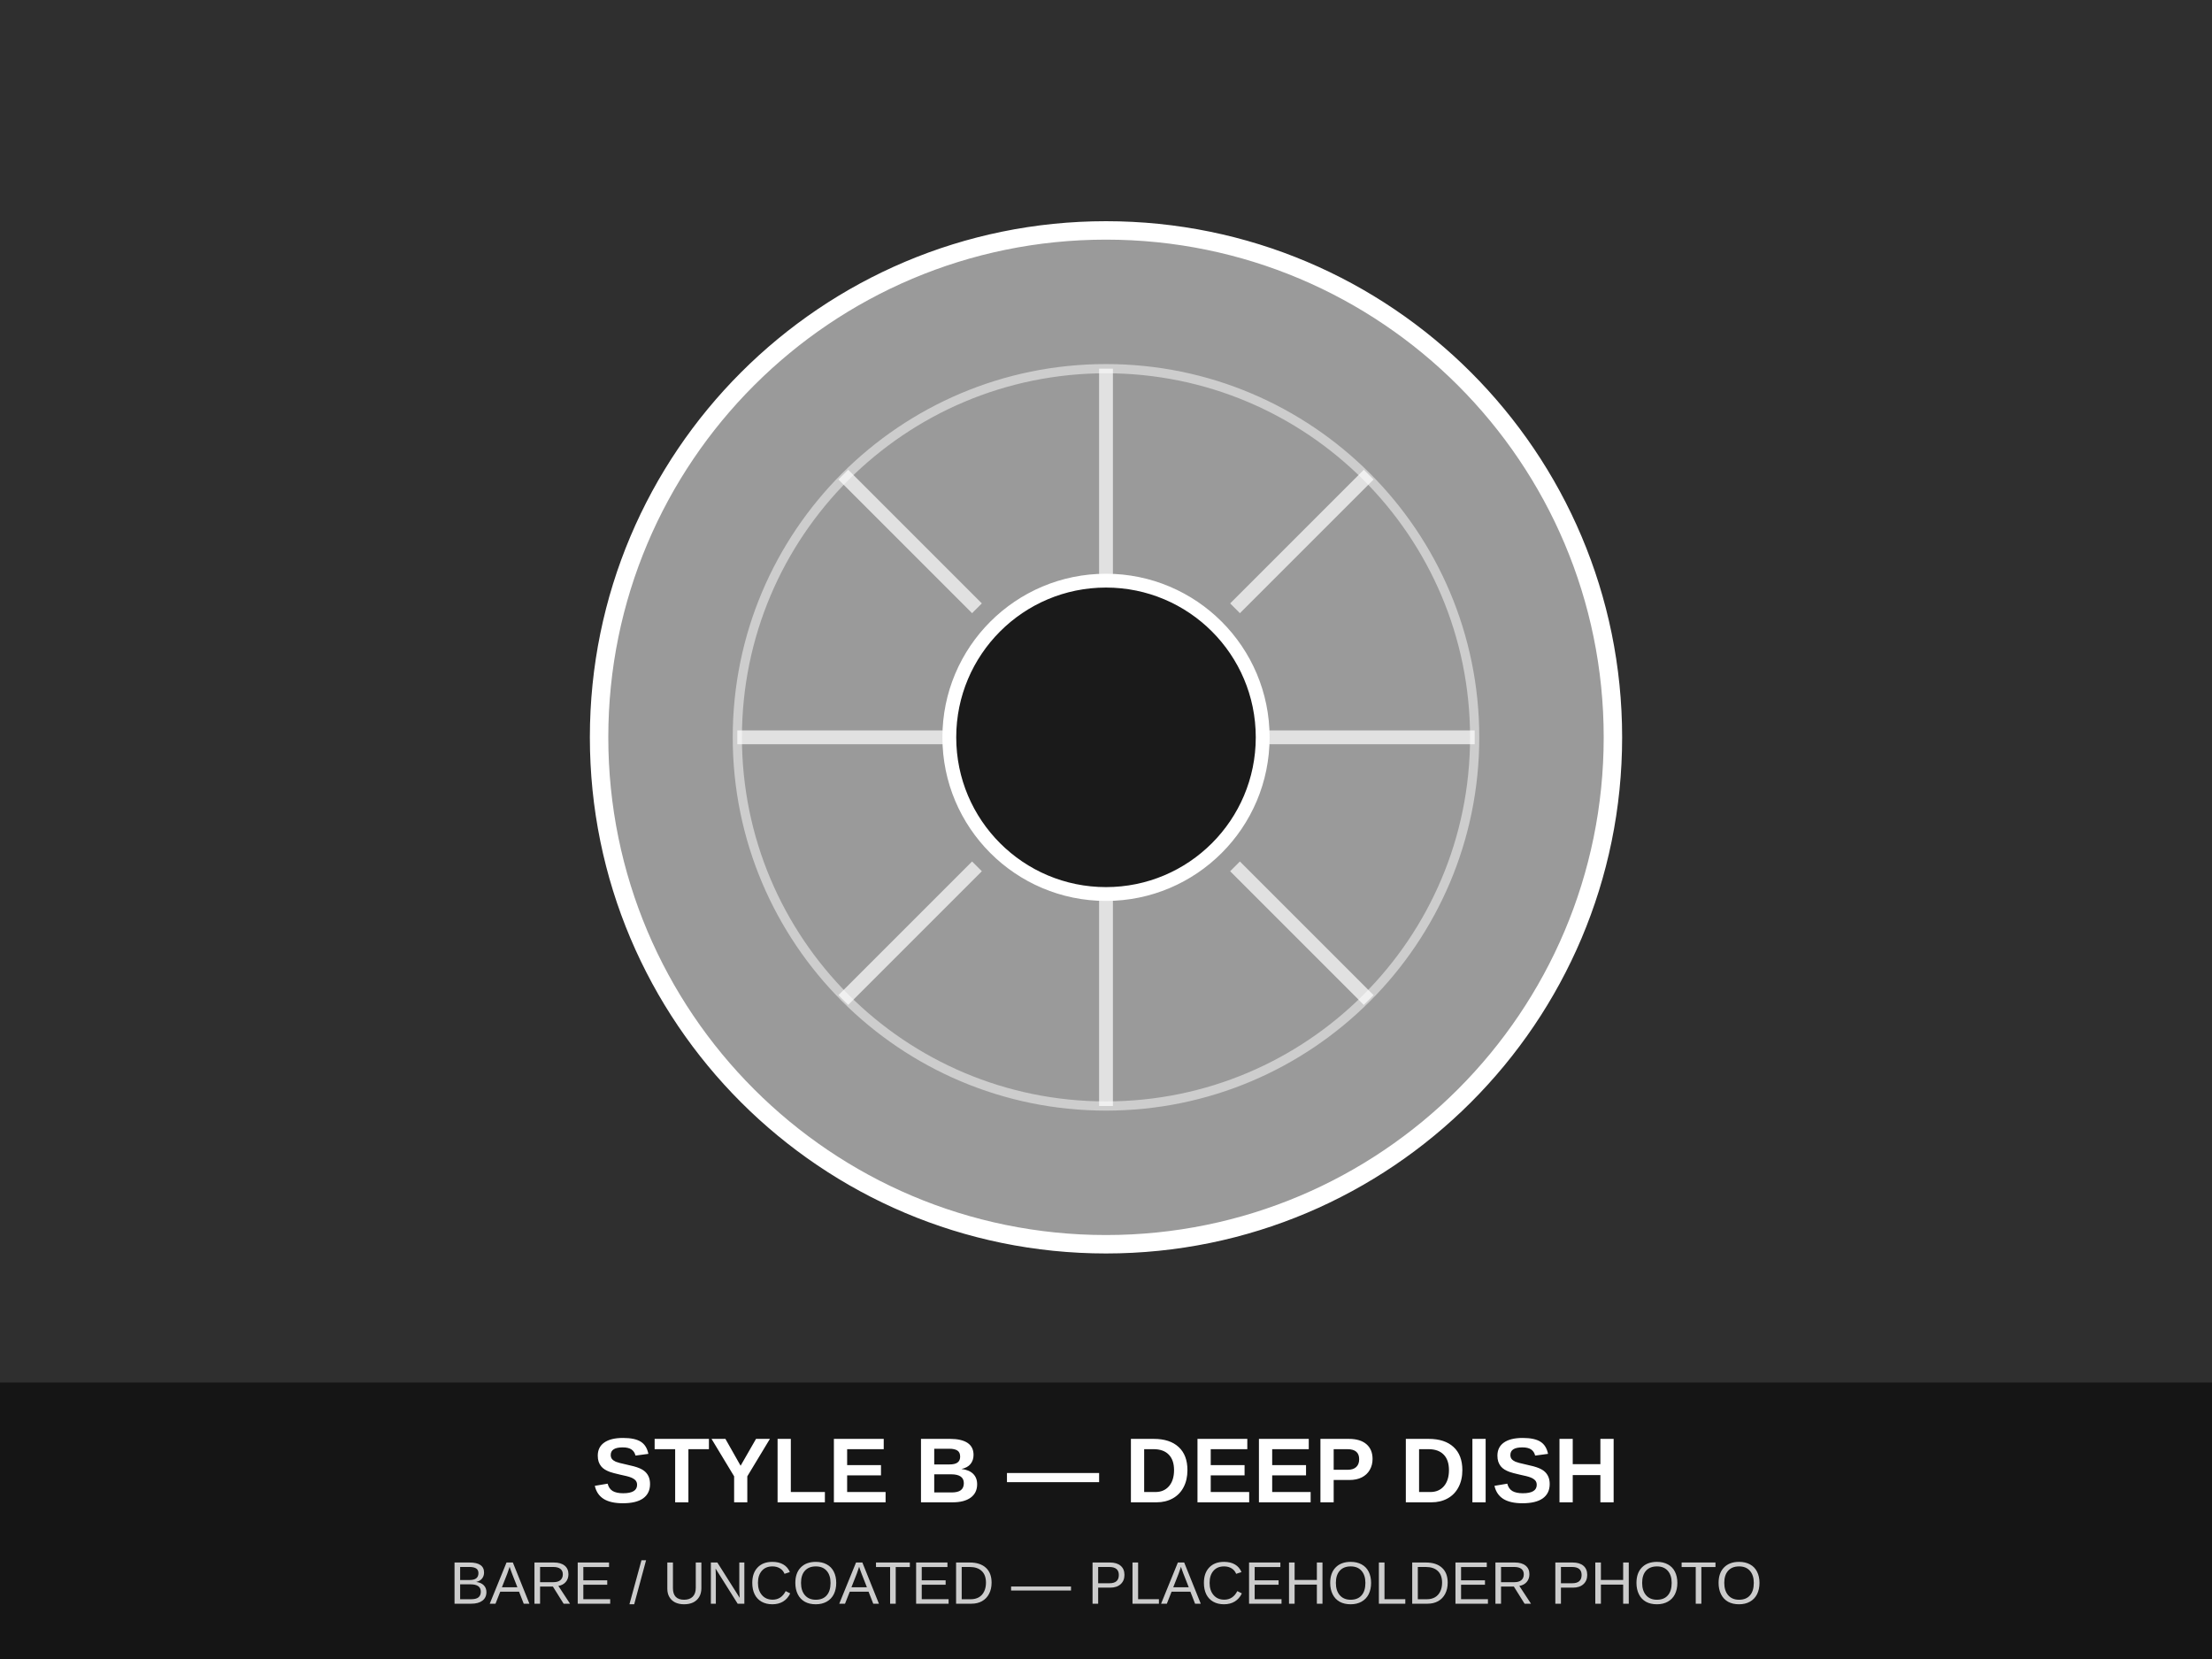
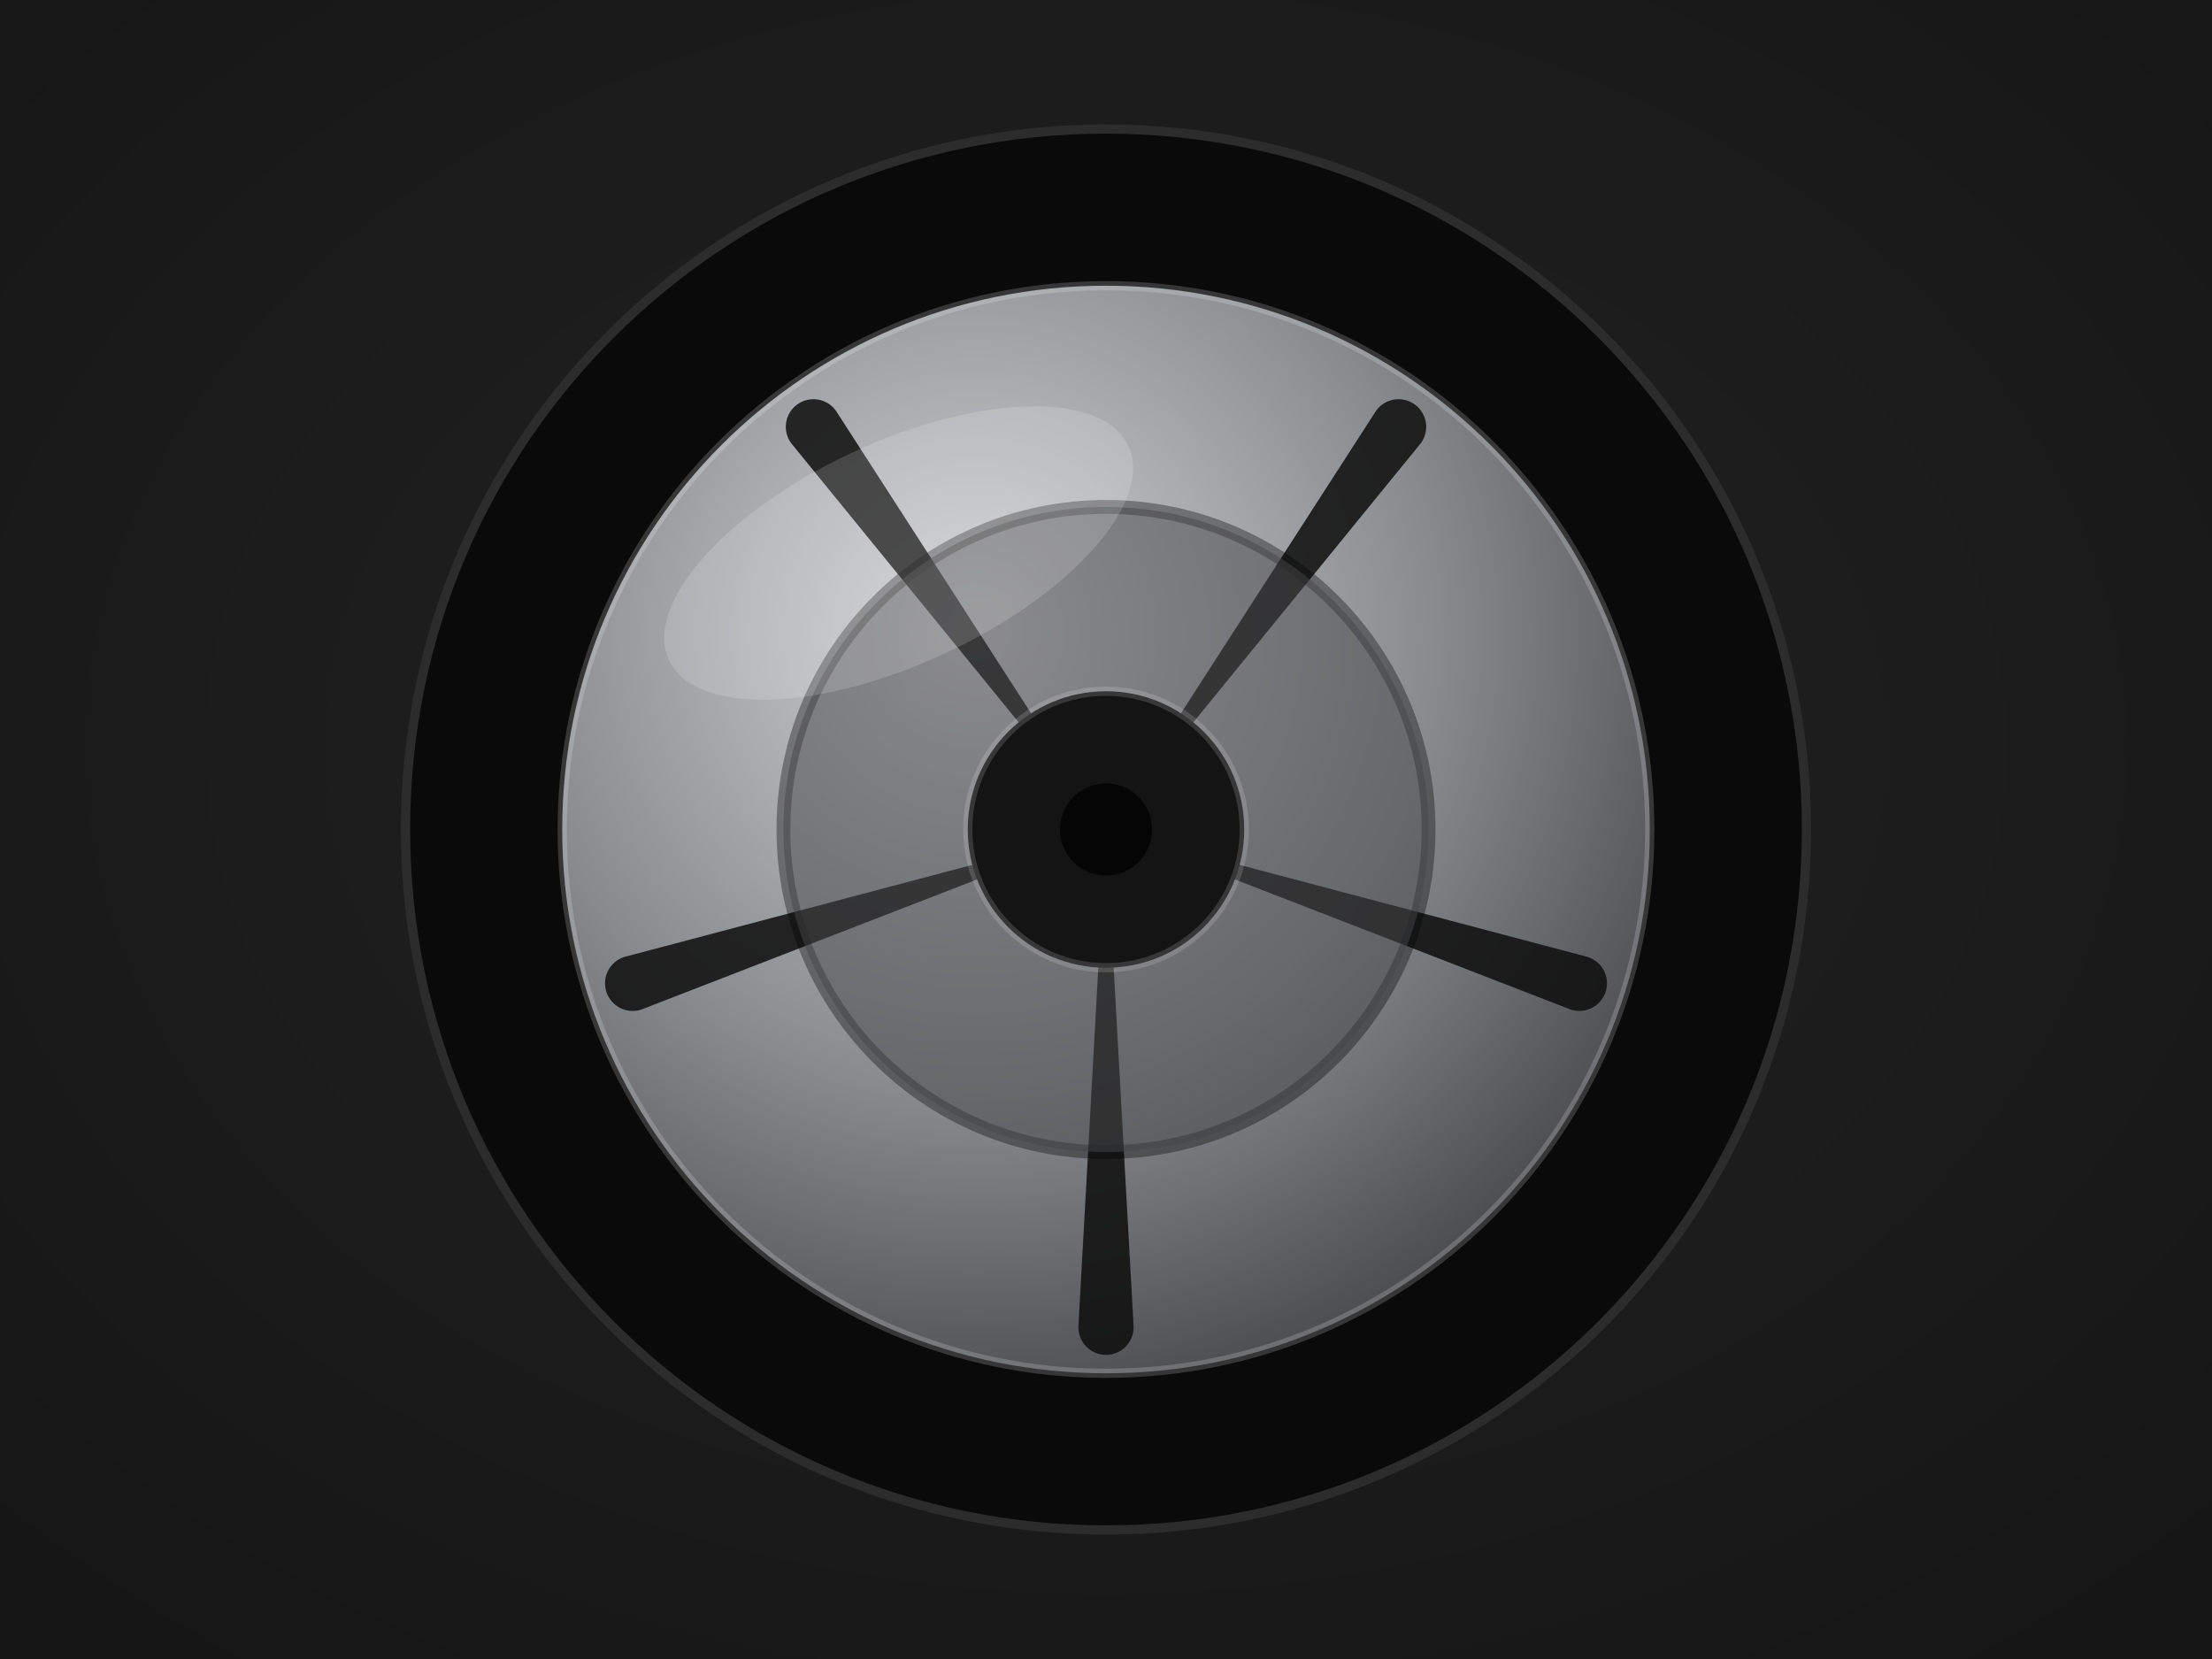
- <svg xmlns="http://www.w3.org/2000/svg" viewBox="0 0 480 360" width="480" height="360" role="img" aria-label="STYLE B — DEEP DISH BARE / UNCOATED placeholder photo">
-   <rect width="480" height="360" fill="#2f2f2f" />
-   <circle cx="240" cy="160" r="110" fill="#9a9a9a" stroke="#ffffff" stroke-width="4" />
-   <circle cx="240" cy="160" r="80" fill="none" stroke="#ffffff" stroke-width="2" opacity="0.5" />
-   <circle cx="240" cy="160" r="34" fill="#1a1a1a" stroke="#ffffff" stroke-width="3" />
-   <g stroke="#ffffff" stroke-width="3" opacity="0.7">
-     <line x1="240" y1="80" x2="240" y2="126" />
-     <line x1="240" y1="240" x2="240" y2="194" />
-     <line x1="160" y1="160" x2="206" y2="160" />
-     <line x1="320" y1="160" x2="274" y2="160" />
-     <line x1="183" y1="103" x2="212" y2="132" />
-     <line x1="297" y1="217" x2="268" y2="188" />
-     <line x1="297" y1="103" x2="268" y2="132" />
-     <line x1="183" y1="217" x2="212" y2="188" />
-   </g>
-   <rect x="0" y="300" width="480" height="60" fill="#000000" opacity="0.55" />
-   <text x="240" y="326" text-anchor="middle" font-family="Arial, Helvetica, sans-serif" font-size="20" font-weight="bold" fill="#ffffff">STYLE B — DEEP DISH</text>
-   <text x="240" y="348" text-anchor="middle" font-family="Arial, Helvetica, sans-serif" font-size="13" fill="#cccccc">BARE / UNCOATED — PLACEHOLDER PHOTO</text>
+ <svg xmlns="http://www.w3.org/2000/svg" viewBox="0 0 480 360" width="480" height="360" role="img" aria-label="Style B bare metal">
+   <defs>
+     <radialGradient id="grad_Style_B_bare_metal" cx="38%" cy="32%" r="75%">
+       <stop offset="0%" stop-color="#d0d1d3" />
+       <stop offset="55%" stop-color="#8a8d90" />
+       <stop offset="100%" stop-color="#454648" />
+     </radialGradient>
+     <radialGradient id="bg_glow" cx="50%" cy="45%" r="70%">
+       <stop offset="0%" stop-color="#232323" />
+       <stop offset="100%" stop-color="#161616" />
+     </radialGradient>
+   </defs>
+   <rect width="480" height="360" fill="url(#bg_glow)" />
+   <circle cx="240" cy="180" r="152" fill="#0a0a0a" />
+   <circle cx="240" cy="180" r="152" fill="none" stroke="#2c2c2c" stroke-width="2" />
+   <circle cx="240" cy="180" r="118" fill="url(#grad_Style_B_bare_metal)" stroke="rgba(255,255,255,0.18)" stroke-width="2" />
+   <path d="M240,180 L246,72 A6,6 0 0 0 234,72 Z" fill="#0d0d0d" opacity="0.85" transform="rotate(36 240 180)" />
+   <path d="M240,180 L246,72 A6,6 0 0 0 234,72 Z" fill="#0d0d0d" opacity="0.85" transform="rotate(108 240 180)" />
+   <path d="M240,180 L246,72 A6,6 0 0 0 234,72 Z" fill="#0d0d0d" opacity="0.85" transform="rotate(180 240 180)" />
+   <path d="M240,180 L246,72 A6,6 0 0 0 234,72 Z" fill="#0d0d0d" opacity="0.85" transform="rotate(252 240 180)" />
+   <path d="M240,180 L246,72 A6,6 0 0 0 234,72 Z" fill="#0d0d0d" opacity="0.85" transform="rotate(324 240 180)" />
+   <circle cx="240" cy="180" r="70" fill="none" stroke="rgba(0,0,0,0.35)" stroke-width="3" />
+   <circle cx="240" cy="180" r="70" fill="#454648" opacity="0.5" />
+   <circle cx="240" cy="180" r="30" fill="#141414" stroke="rgba(255,255,255,0.15)" stroke-width="2" />
+   <circle cx="240" cy="180" r="10" fill="#050505" />
+   <ellipse cx="195" cy="120" rx="55" ry="24" fill="#ffffff" opacity="0.16" transform="rotate(-25 195 120)" />
</svg>
